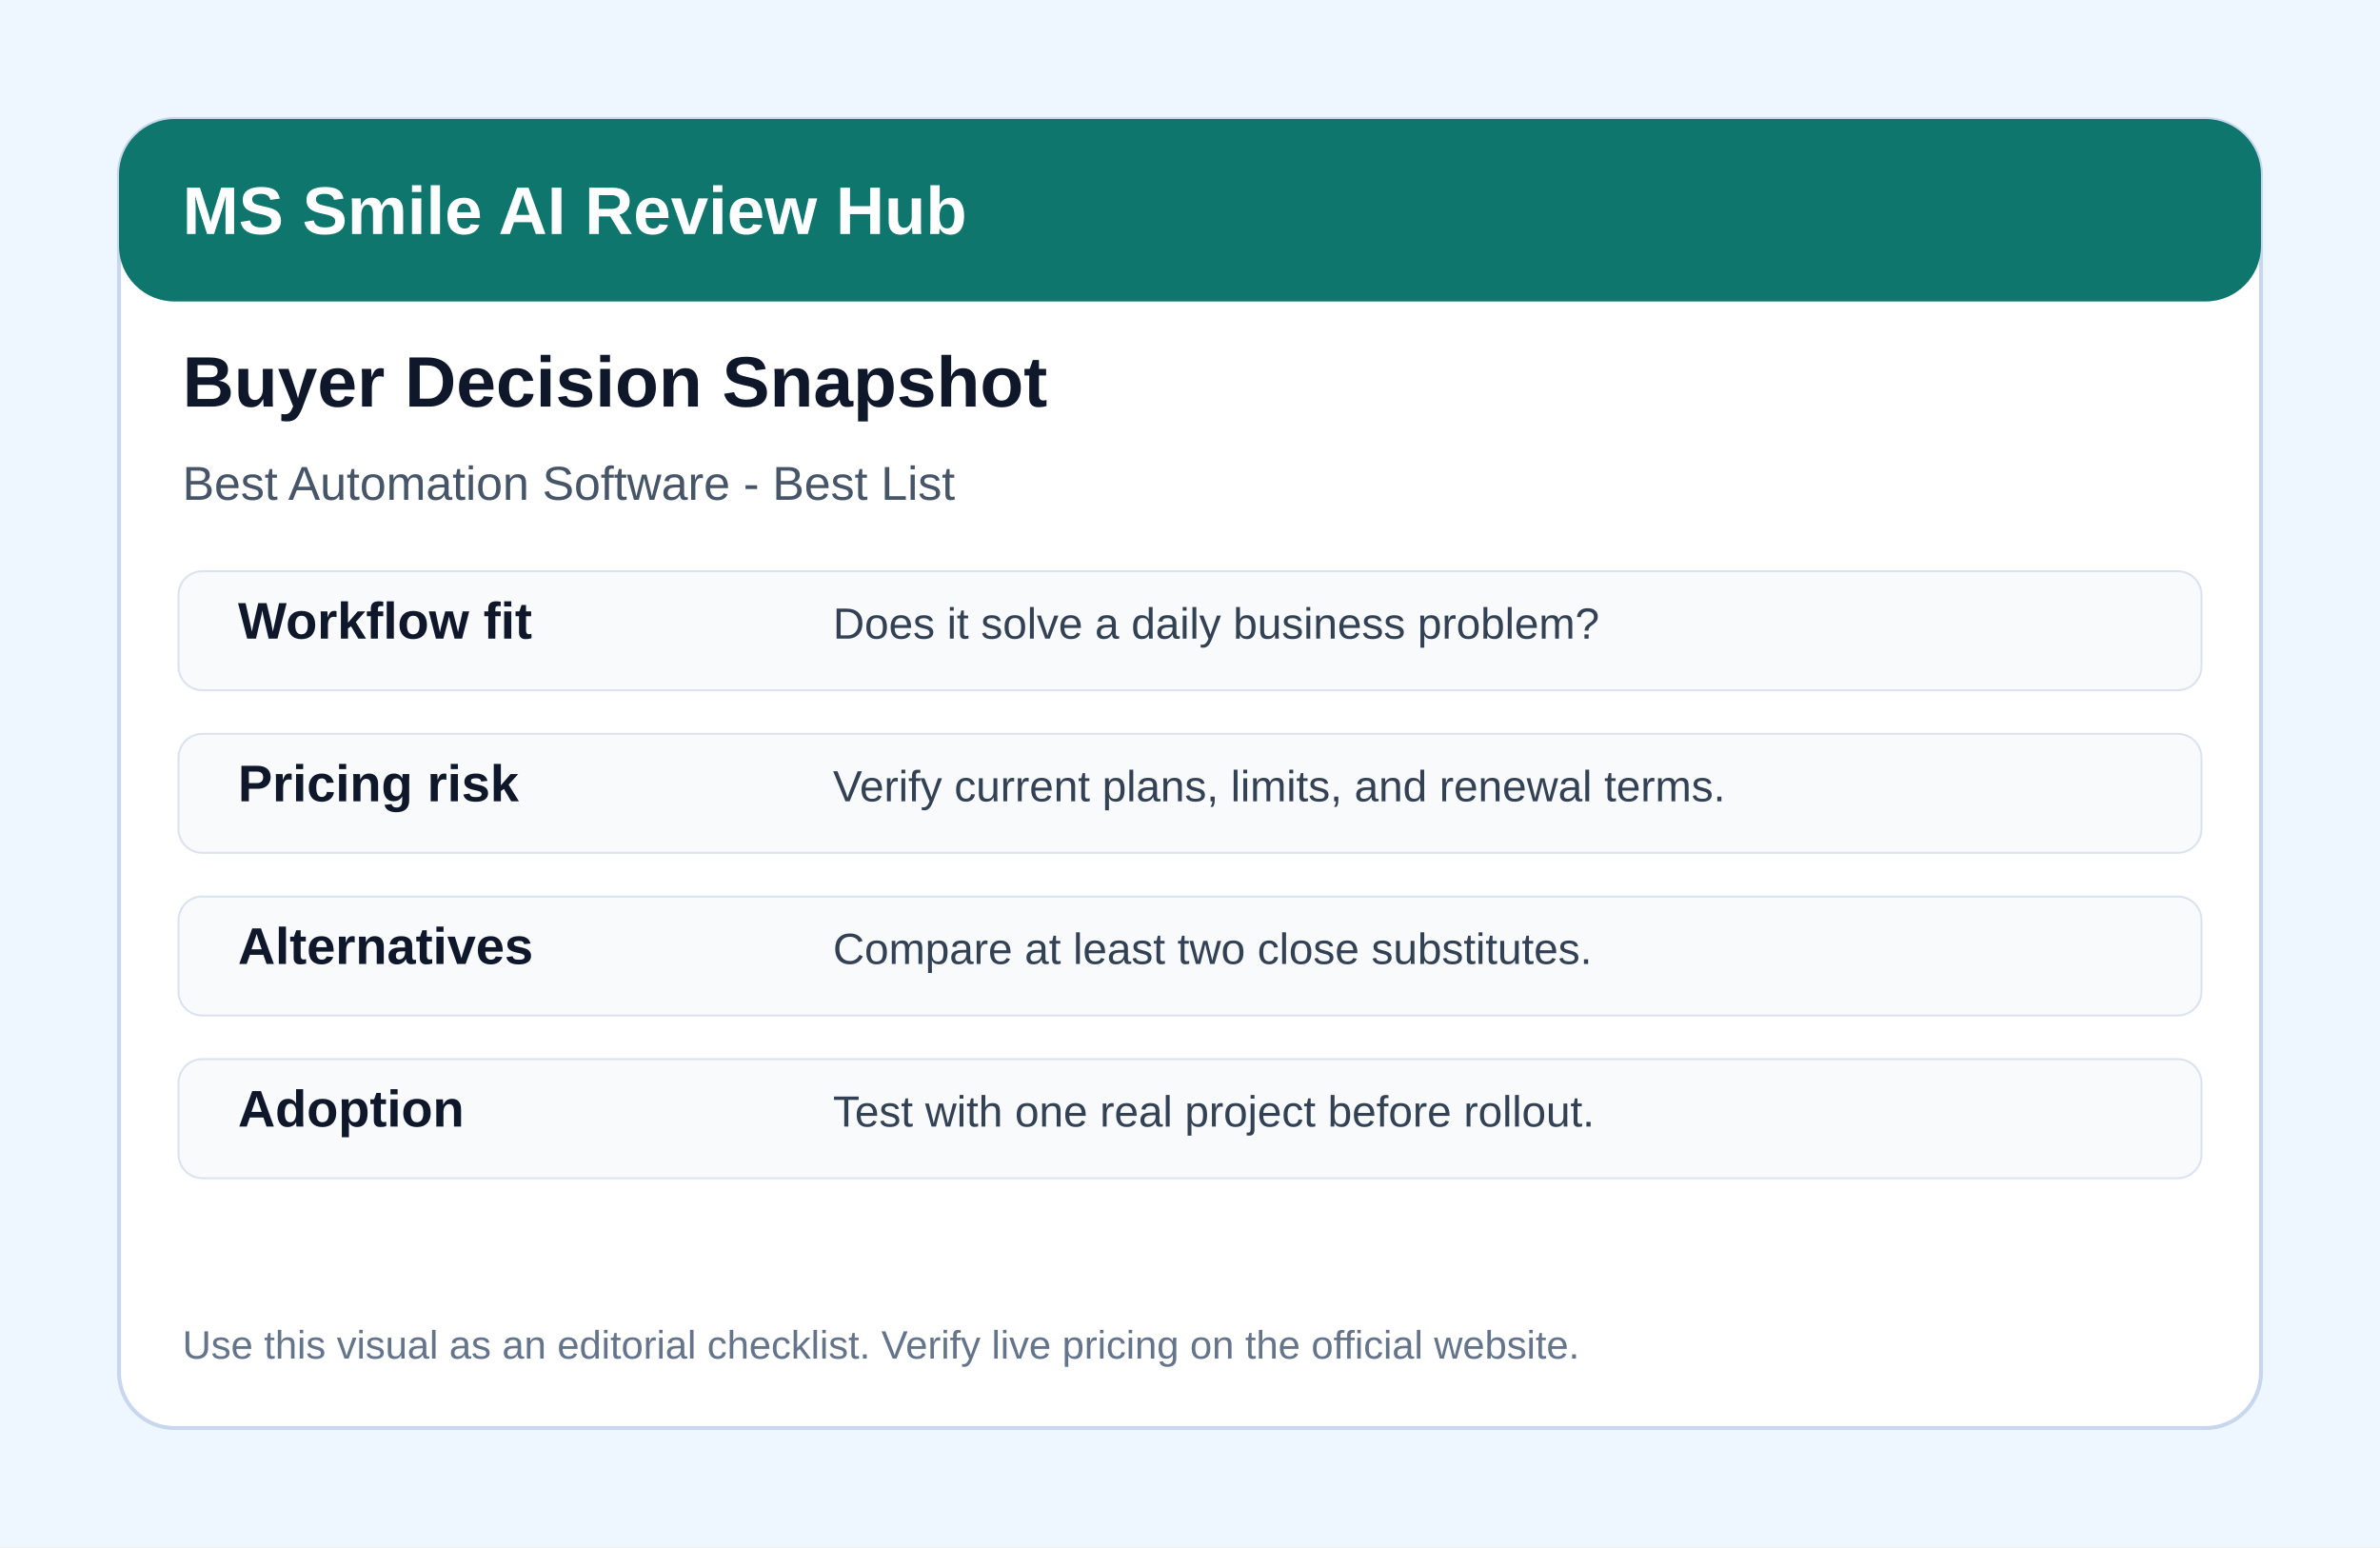
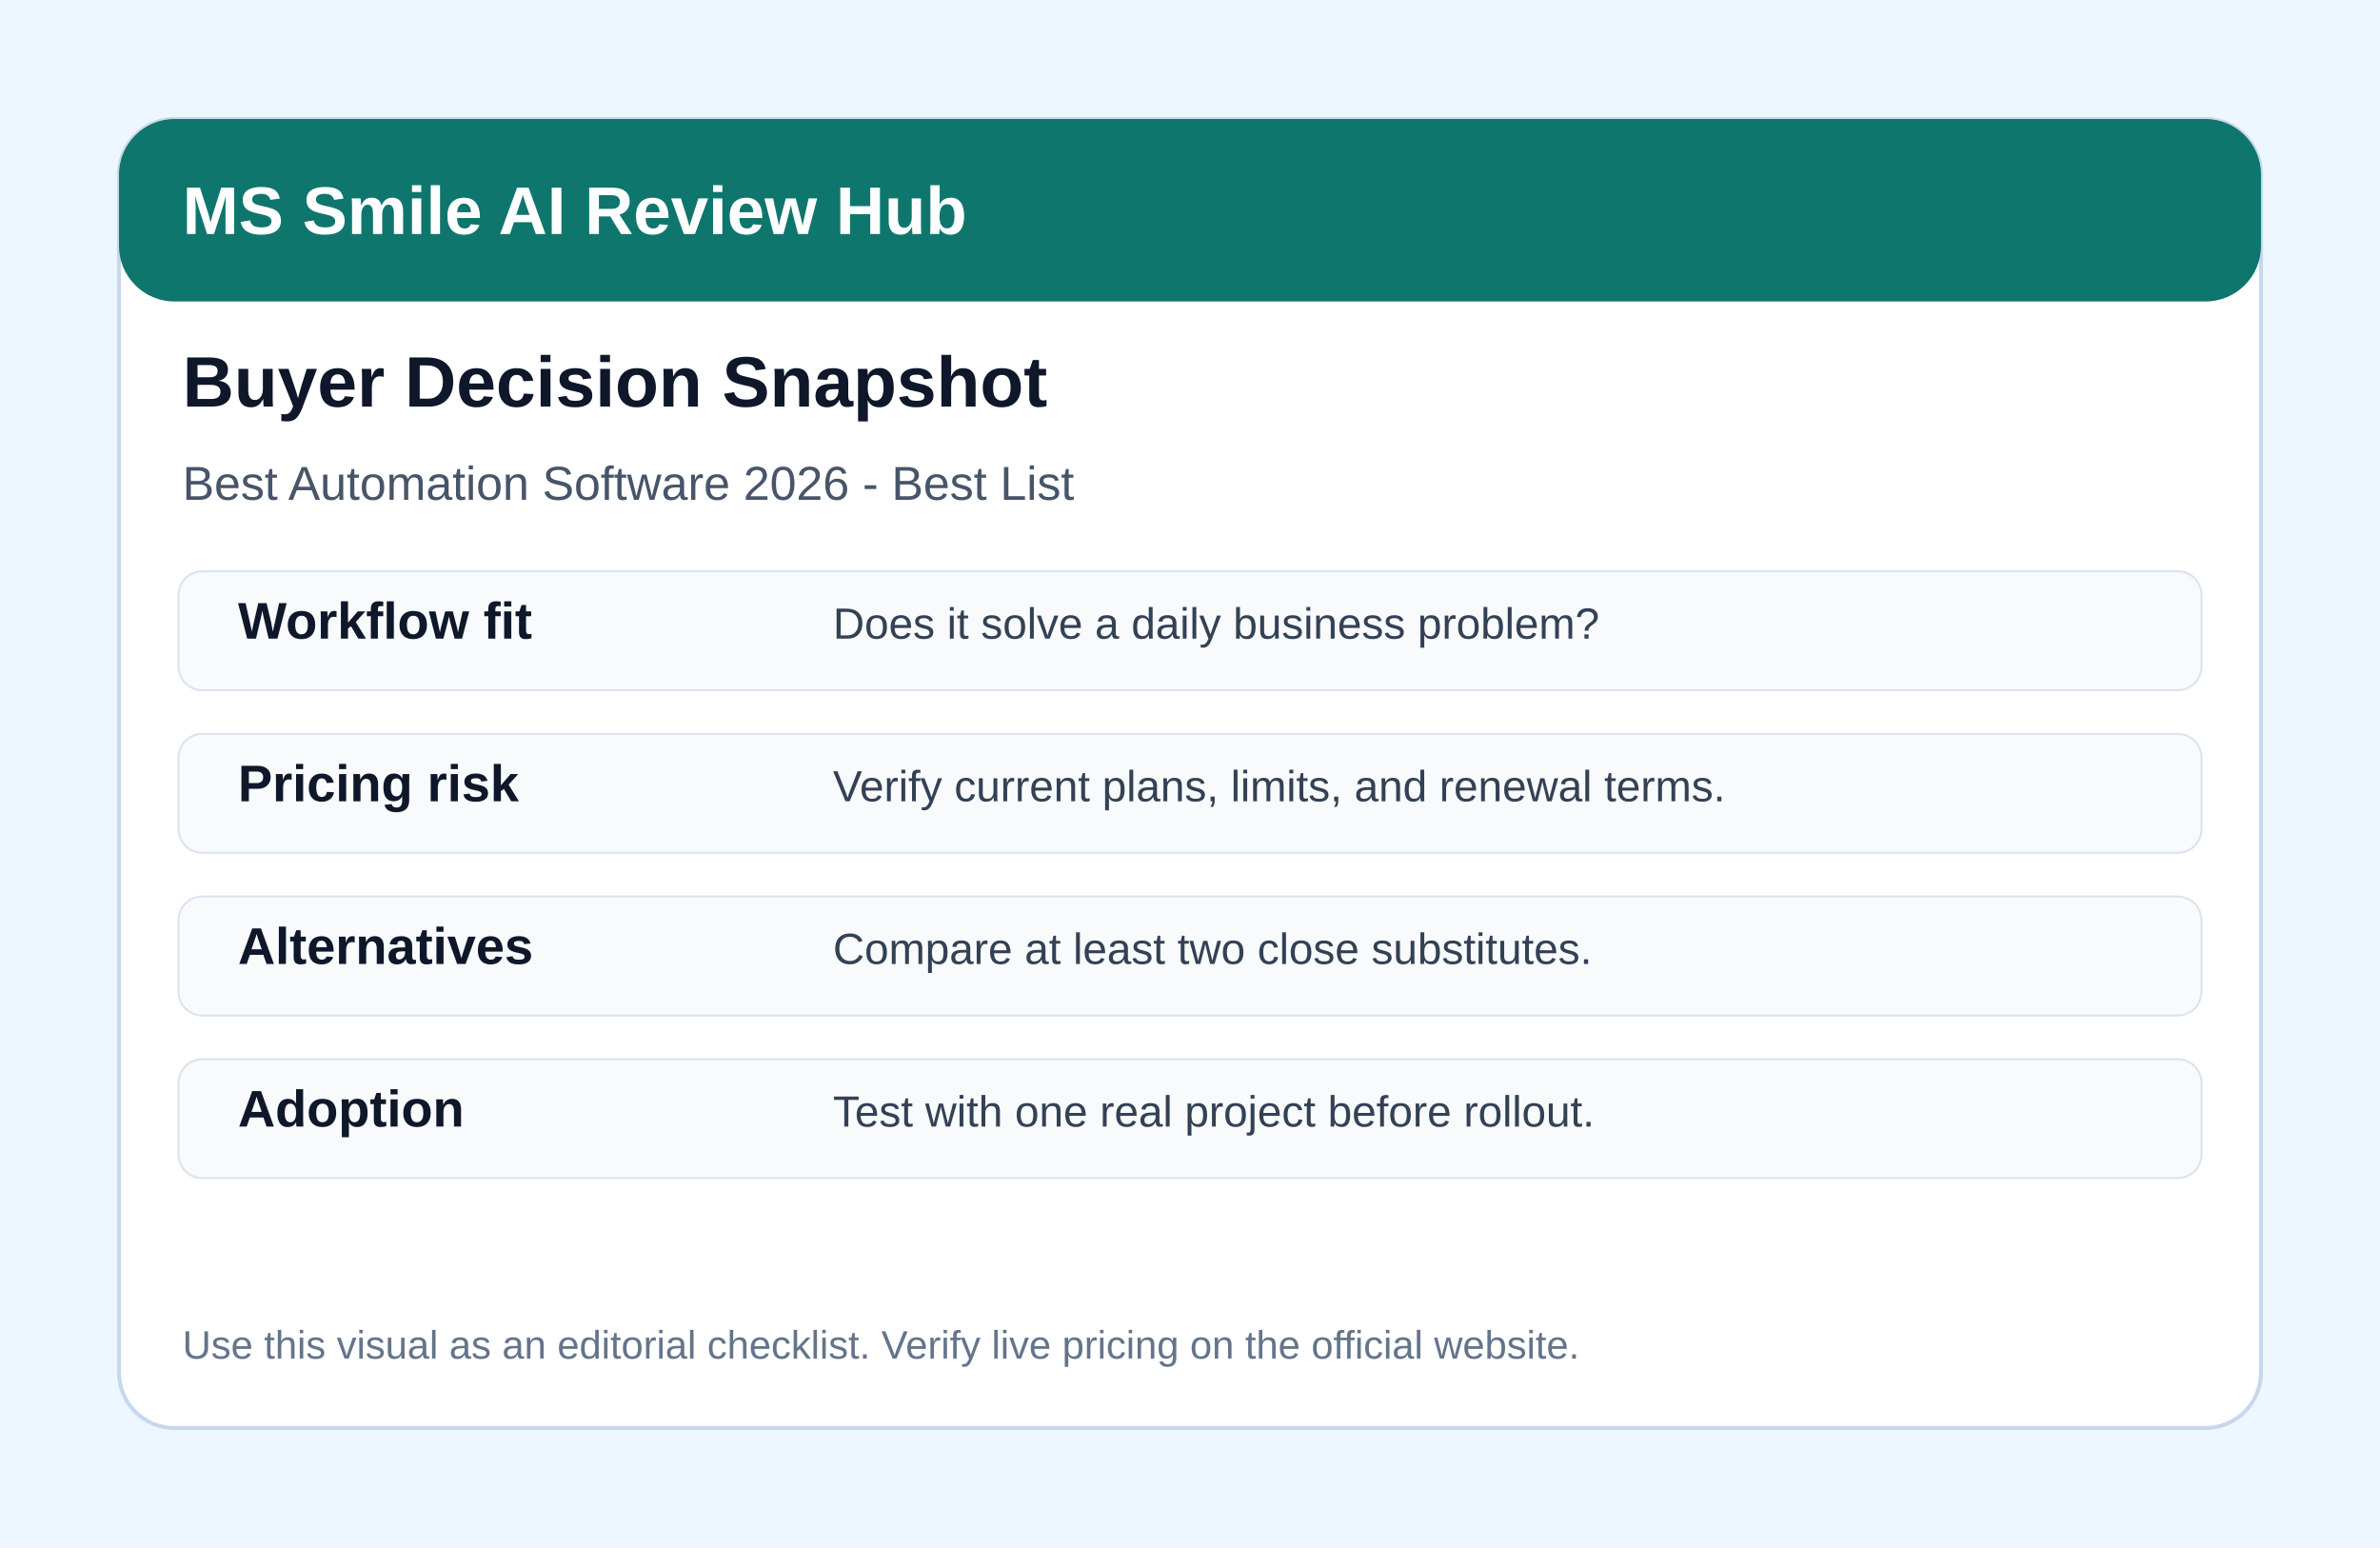
<svg xmlns="http://www.w3.org/2000/svg" width="1200" height="780" viewBox="0 0 1200 780">
  <rect width="1200" height="780" fill="#eef7ff" />
  <rect x="60" y="60" width="1080" height="660" rx="28" fill="#ffffff" stroke="#c8d7ee" stroke-width="2" />
  <rect x="60" y="60" width="1080" height="92" rx="28" fill="#0f766e" />
  <text x="92" y="118" font-family="Arial, sans-serif" font-size="34" font-weight="700" fill="#ffffff">MS Smile AI Review Hub</text>
  <text x="92" y="205" font-family="Arial, sans-serif" font-size="36" font-weight="700" fill="#0f172a">Buyer Decision Snapshot</text>
-   <text x="92" y="252" font-family="Arial, sans-serif" font-size="24" fill="#475569">Best Automation Software - Best List</text>
+   <text x="92" y="252" font-family="Arial, sans-serif" font-size="24" fill="#475569">Best Automation Software 2026 - Best List</text>
  <g font-family="Arial, sans-serif">
    <rect x="90" y="288" width="1020" height="60" rx="12" fill="#f8fafc" stroke="#dbe3ef" />
    <text x="120" y="322" font-size="26" font-weight="700" fill="#0f172a">Workflow fit</text>
    <text x="420" y="322" font-size="22" fill="#334155">Does it solve a daily business problem?</text>
    <rect x="90" y="370" width="1020" height="60" rx="12" fill="#f8fafc" stroke="#dbe3ef" />
    <text x="120" y="404" font-size="26" font-weight="700" fill="#0f172a">Pricing risk</text>
    <text x="420" y="404" font-size="22" fill="#334155">Verify current plans, limits, and renewal terms.</text>
    <rect x="90" y="452" width="1020" height="60" rx="12" fill="#f8fafc" stroke="#dbe3ef" />
    <text x="120" y="486" font-size="26" font-weight="700" fill="#0f172a">Alternatives</text>
    <text x="420" y="486" font-size="22" fill="#334155">Compare at least two close substitutes.</text>
    <rect x="90" y="534" width="1020" height="60" rx="12" fill="#f8fafc" stroke="#dbe3ef" />
    <text x="120" y="568" font-size="26" font-weight="700" fill="#0f172a">Adoption</text>
    <text x="420" y="568" font-size="22" fill="#334155">Test with one real project before rollout.</text>
  </g>
  <text x="92" y="685" font-family="Arial, sans-serif" font-size="20" fill="#64748b">Use this visual as an editorial checklist. Verify live pricing on the official website.</text>
</svg>
